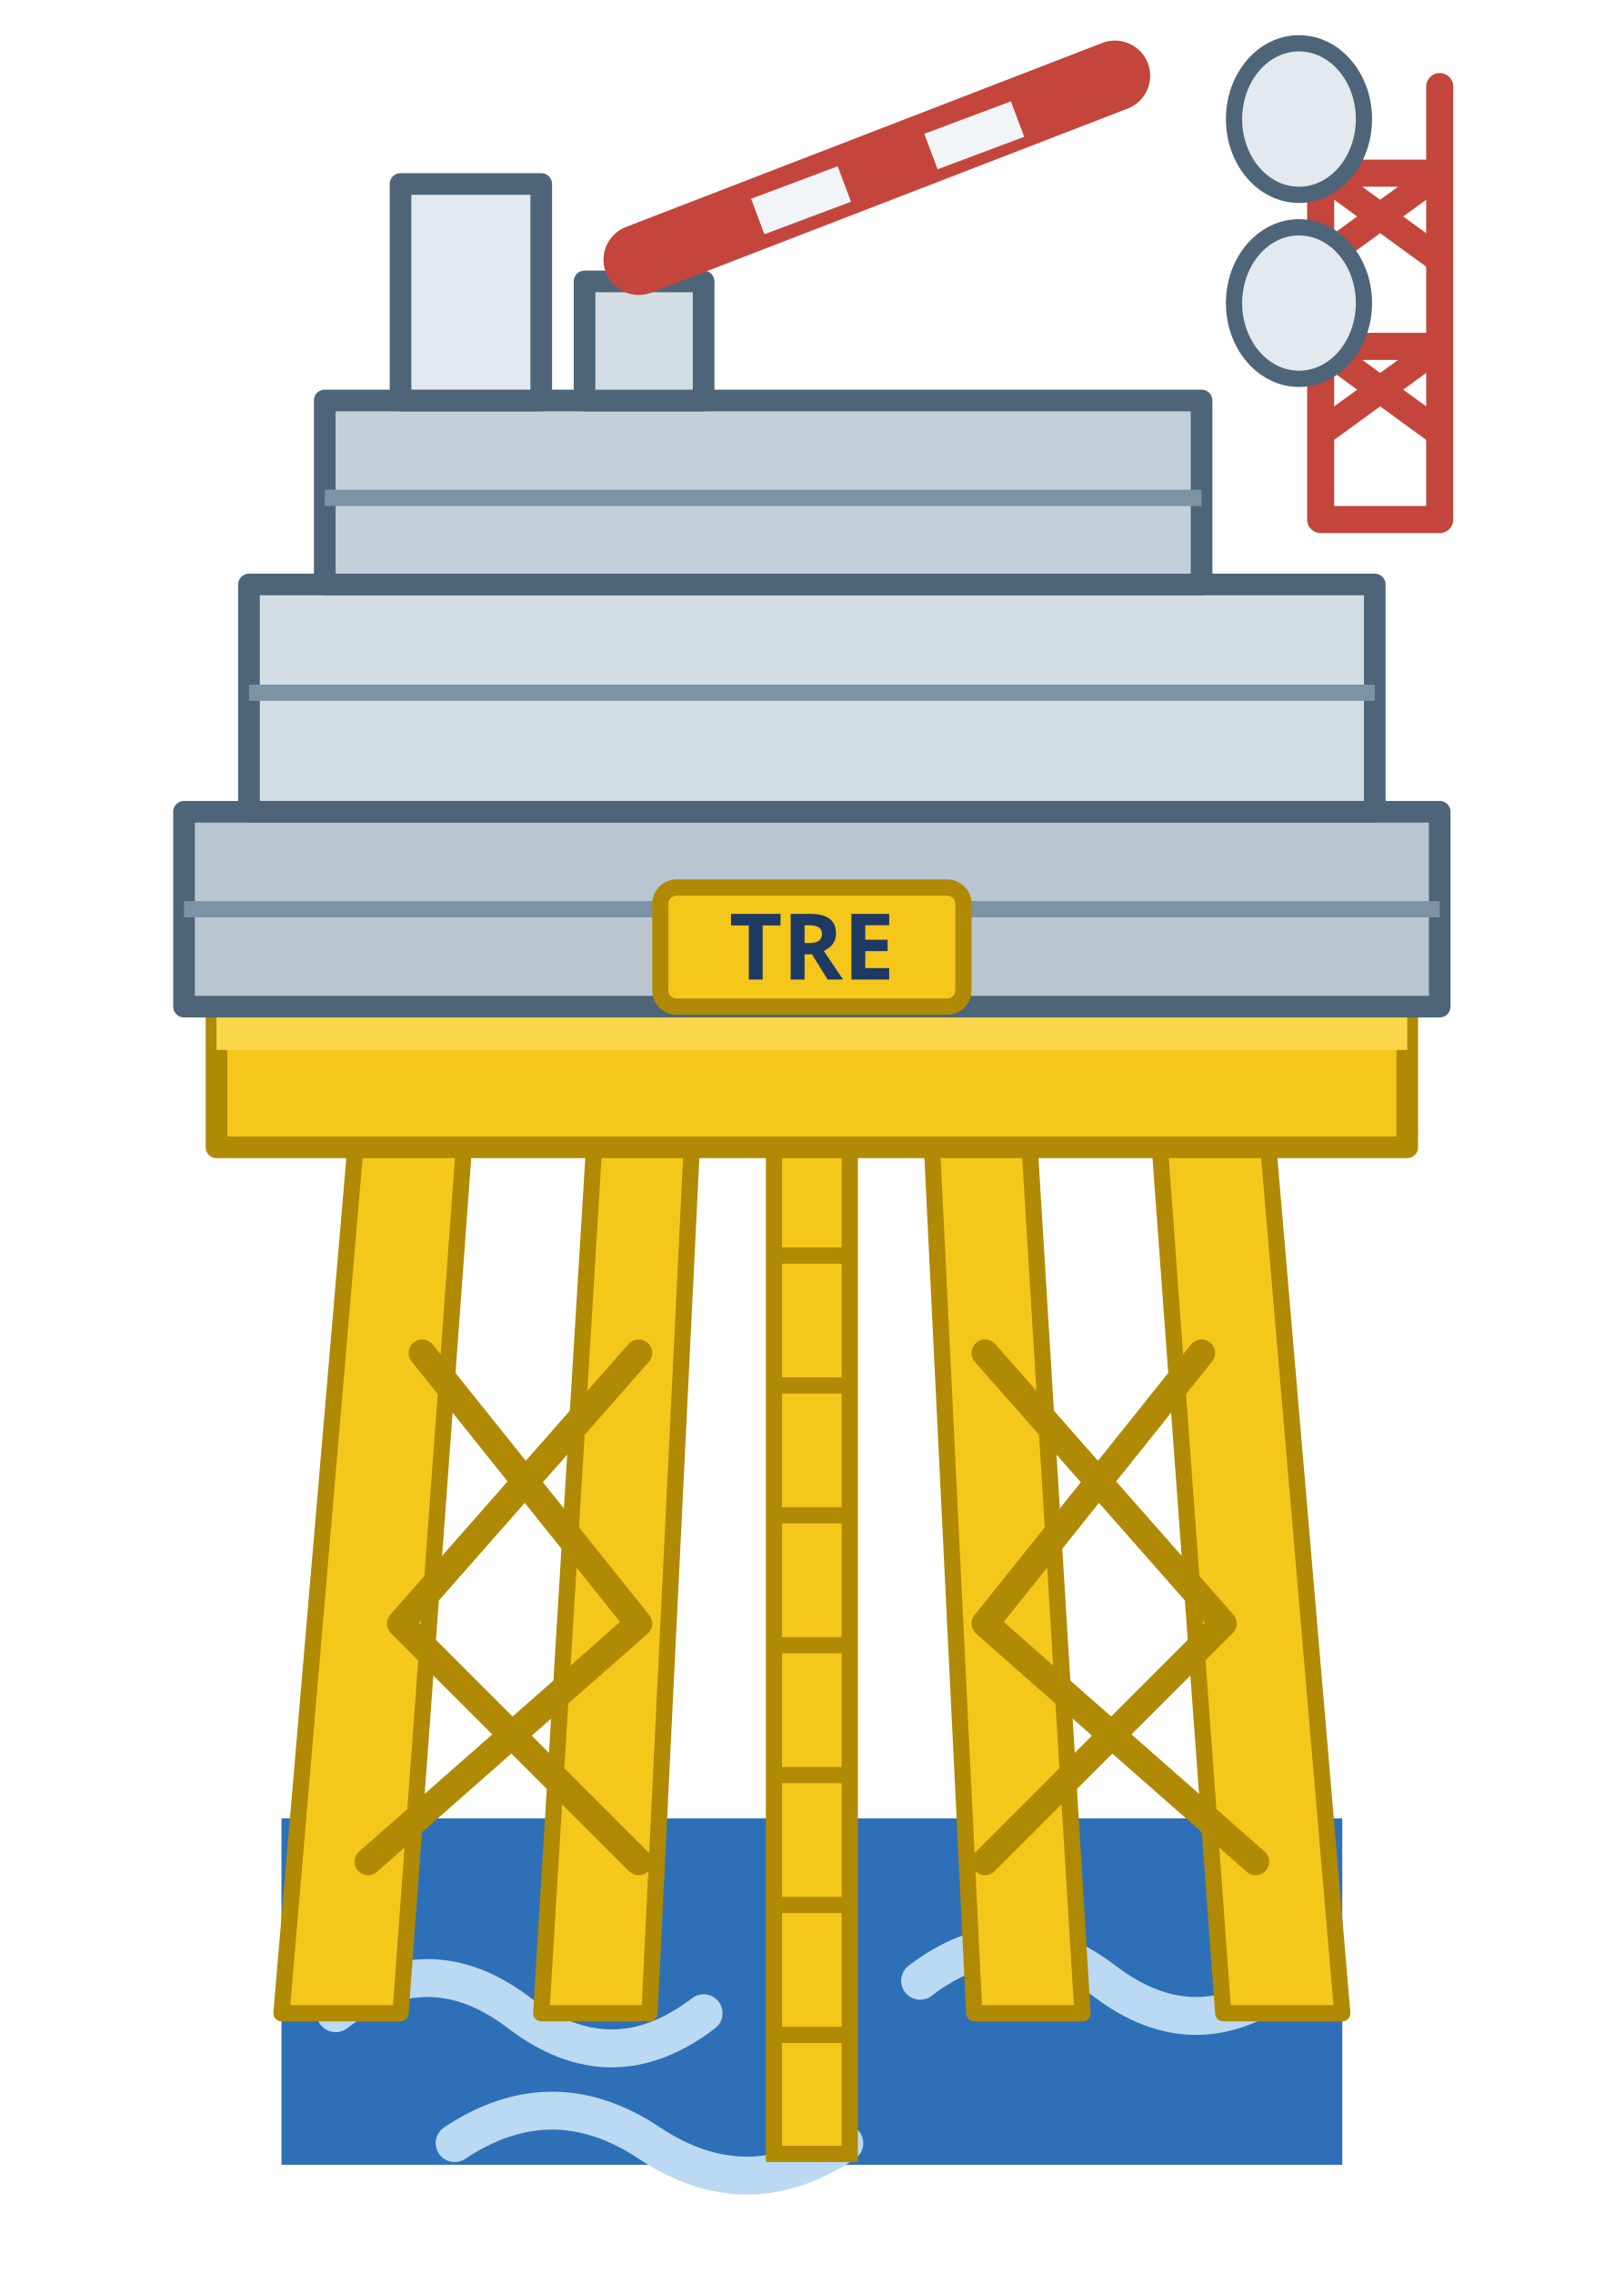
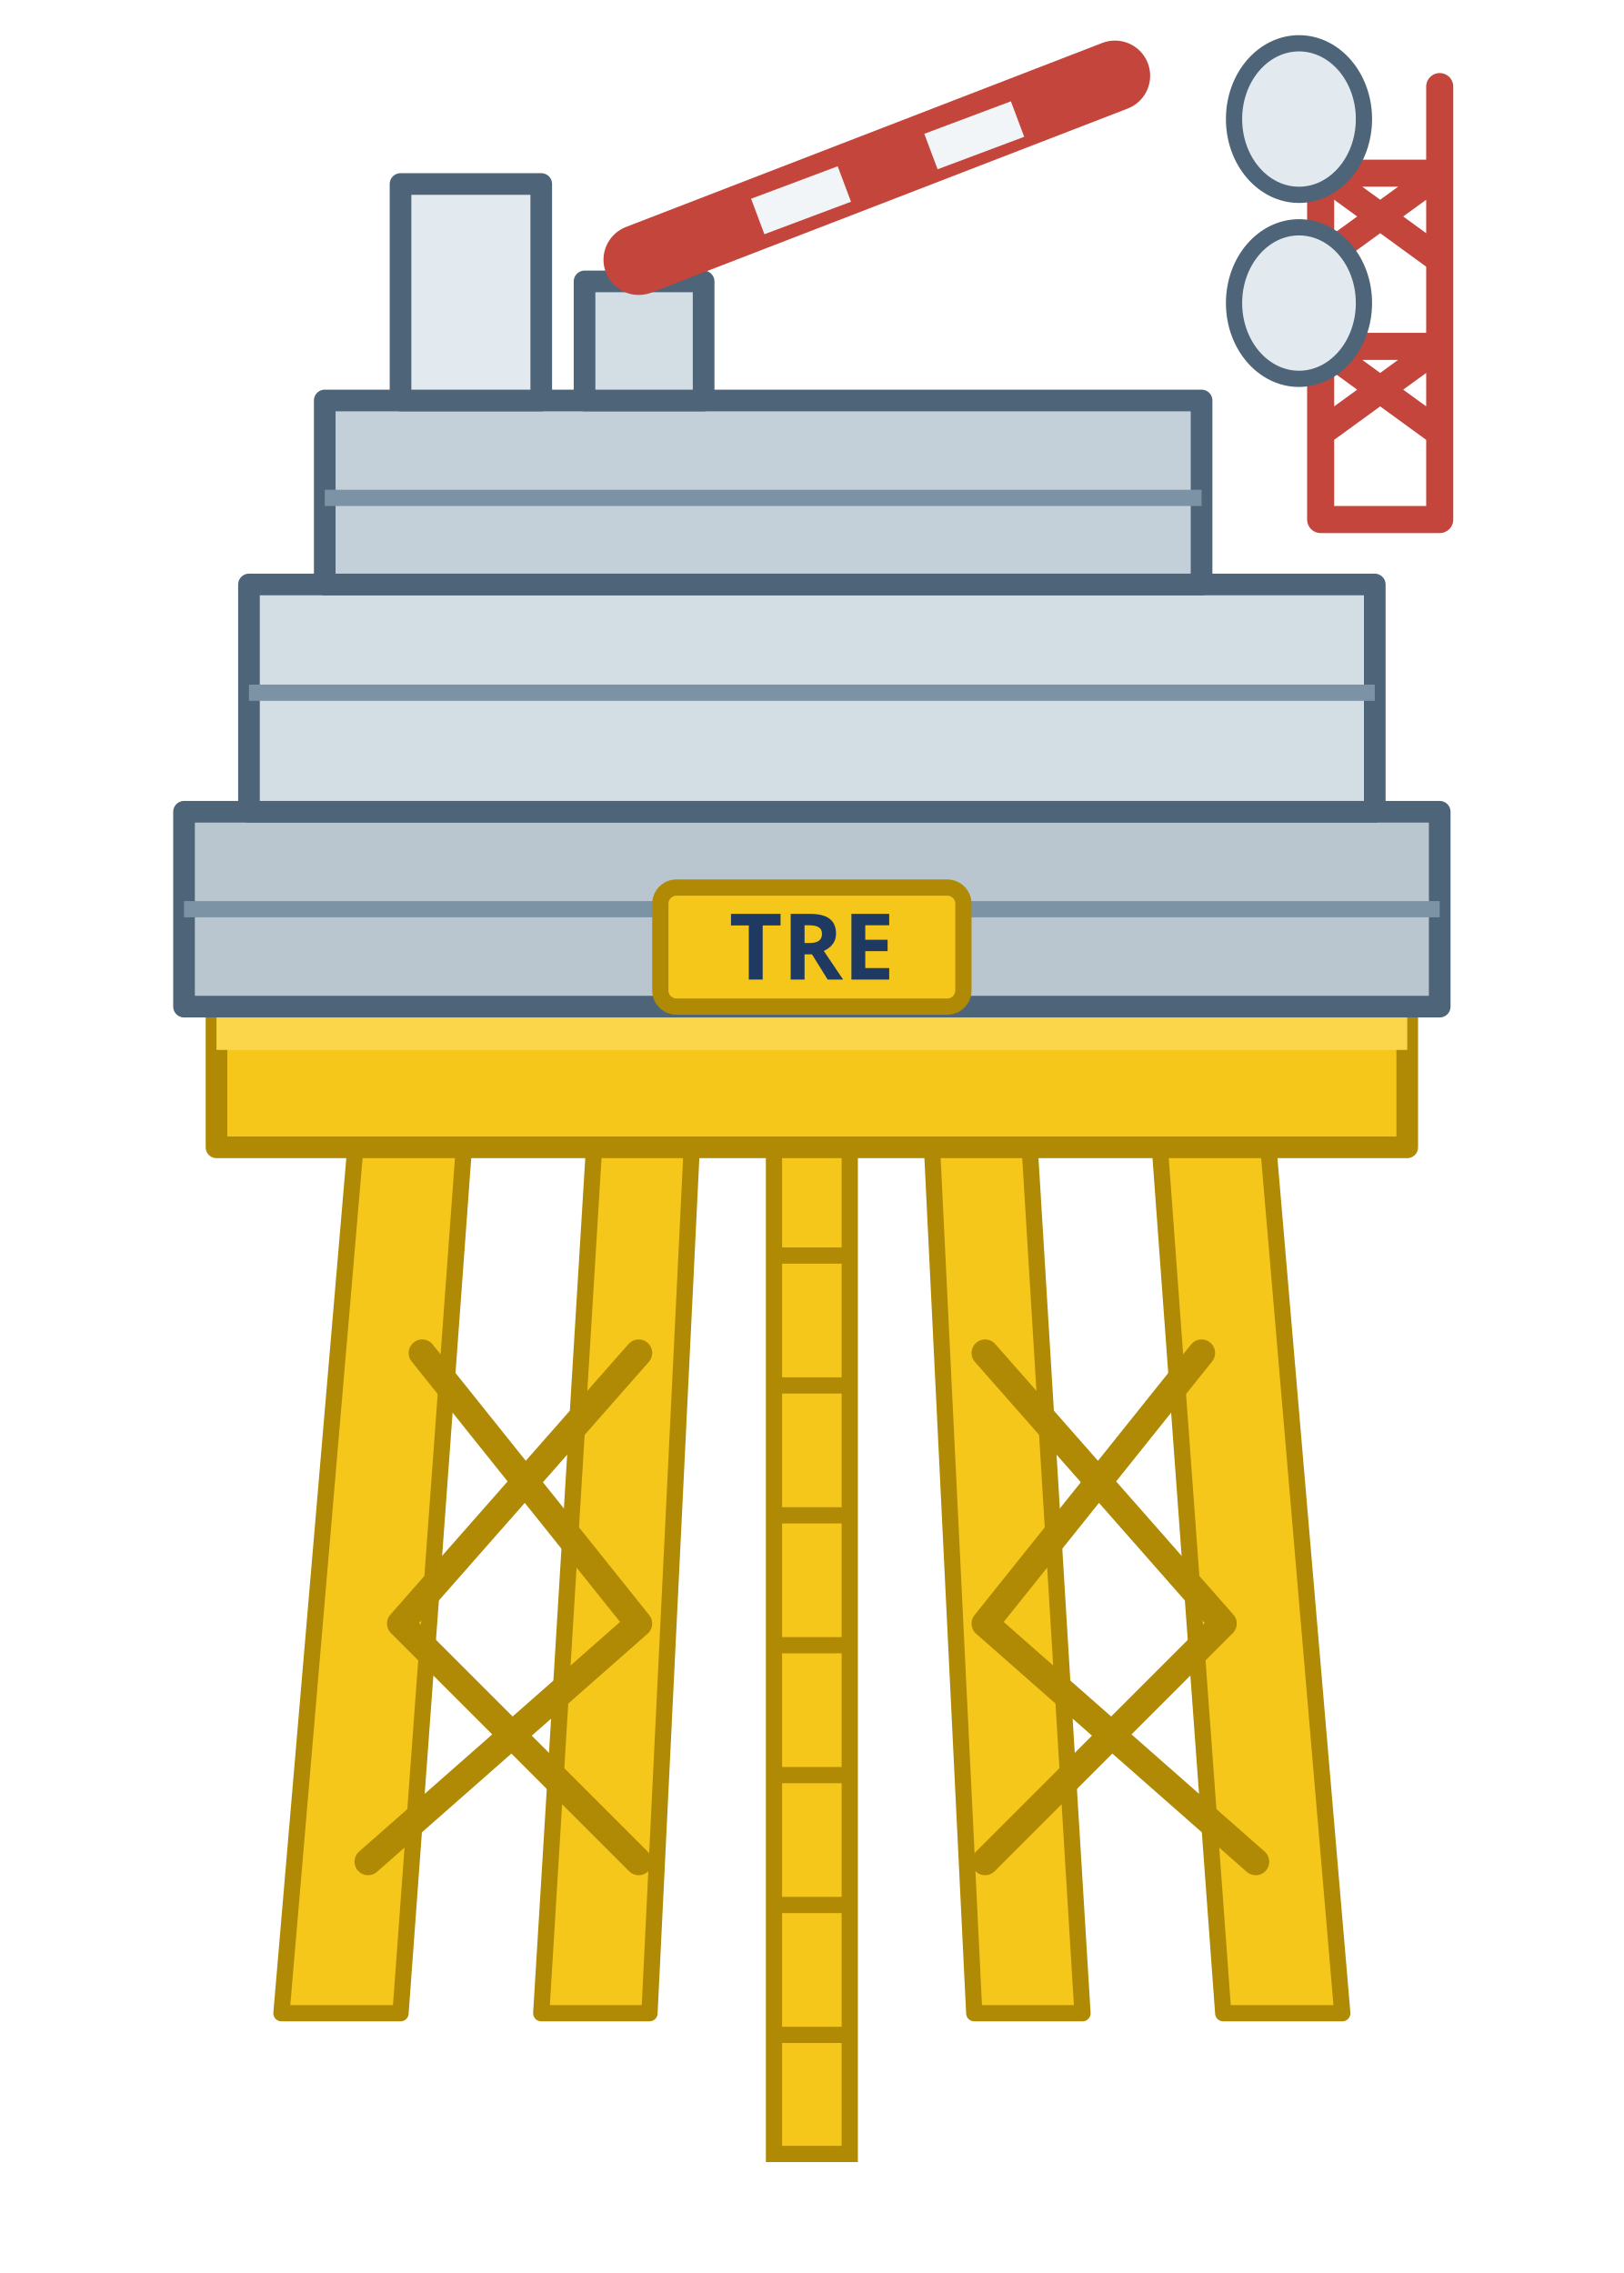
<svg xmlns="http://www.w3.org/2000/svg" viewBox="0 0 300 420" role="img" aria-label="Offshore substation">
-   <path d="M52 336 H248 V400 H52 Z" fill="#2E70B8" />
-   <g stroke="#BBD9F2" stroke-width="7" stroke-linecap="round" fill="none">
-     <path d="M62 372 q17 -13 34 0 t34 0" />
-     <path d="M170 366 q17 -13 34 0 t34 0" />
-     <path d="M84 396 q18 -12 36 0 t36 0" />
-   </g>
  <g fill="#F6C71B" stroke="#B08A05" stroke-width="3" stroke-linejoin="round">
    <path d="M66 208 h20 L74 372 H52 Z" />
    <path d="M234 208 h-20 l12 164 h22 Z" />
    <path d="M110 208 h18 l-8 164 h-20 Z" />
    <path d="M190 208 h-18 l8 164 h20 Z" />
  </g>
  <g stroke="#B08A05" stroke-width="5" fill="none" stroke-linecap="round">
    <path d="M78 250 L118 300 M118 250 L74 300 M74 300 L118 344 M118 300 L68 344" />
    <path d="M222 250 L182 300 M182 250 L226 300 M226 300 L182 344 M182 300 L232 344" />
  </g>
  <path d="M143 208 h14 v190 h-14 Z" fill="#F6C71B" stroke="#B08A05" stroke-width="3" />
  <g stroke="#B08A05" stroke-width="3">
    <path d="M143 232 h14 M143 256 h14 M143 280 h14 M143 304 h14 M143 328 h14 M143 352 h14 M143 376 h14" />
  </g>
  <path d="M40 186 H260 V212 H40 Z" fill="#F6C71B" stroke="#B08A05" stroke-width="4" stroke-linejoin="round" />
  <path d="M40 186 H260 V194 H40 Z" fill="#FBD64A" />
  <g stroke="#4E6478" stroke-width="4" stroke-linejoin="round">
    <path d="M34 150 H266 V186 H34 Z" fill="#B9C6D0" />
    <path d="M46 108 H254 V150 H46 Z" fill="#D3DDE4" />
    <path d="M60 74 H222 V108 H60 Z" fill="#C4D0D9" />
  </g>
  <g stroke="#7C93A6" stroke-width="3">
    <path d="M46 128 H254 M60 92 H222 M34 168 H266" />
  </g>
  <path d="M74 34 h26 v40 H74 Z" fill="#E3EAEF" stroke="#4E6478" stroke-width="4" stroke-linejoin="round" />
  <path d="M108 52 h22 v22 h-22 Z" fill="#D3DDE4" stroke="#4E6478" stroke-width="4" stroke-linejoin="round" />
  <g stroke="#C4453C" stroke-width="13" stroke-linecap="round" fill="none">
    <path d="M118 48 L206 14" />
  </g>
  <g stroke="#F2F5F7" stroke-width="7" stroke-linecap="butt" fill="none">
    <path d="M140 40 L156 34 M172 28 L188 22" />
  </g>
  <g stroke="#C4453C" stroke-width="5" fill="none" stroke-linecap="round">
    <path d="M244 96 V16 M266 96 V16 M244 32 L266 48 M266 32 L244 48 M244 64 L266 80 M266 64 L244 80 M244 32 h22 M244 64 h22 M244 96 h22" />
  </g>
  <g fill="#E3EAEF" stroke="#4E6478" stroke-width="3">
    <ellipse cx="240" cy="22" rx="12" ry="14" />
    <ellipse cx="240" cy="56" rx="12" ry="14" />
  </g>
  <rect x="122" y="164" width="56" height="22" rx="3" fill="#F6C71B" stroke="#B08A05" stroke-width="3" />
  <text x="150" y="181" text-anchor="middle" font-family="Archivo, Segoe UI, system-ui, sans-serif" font-size="17" font-weight="800" fill="#1E3A63">TRE</text>
</svg>
